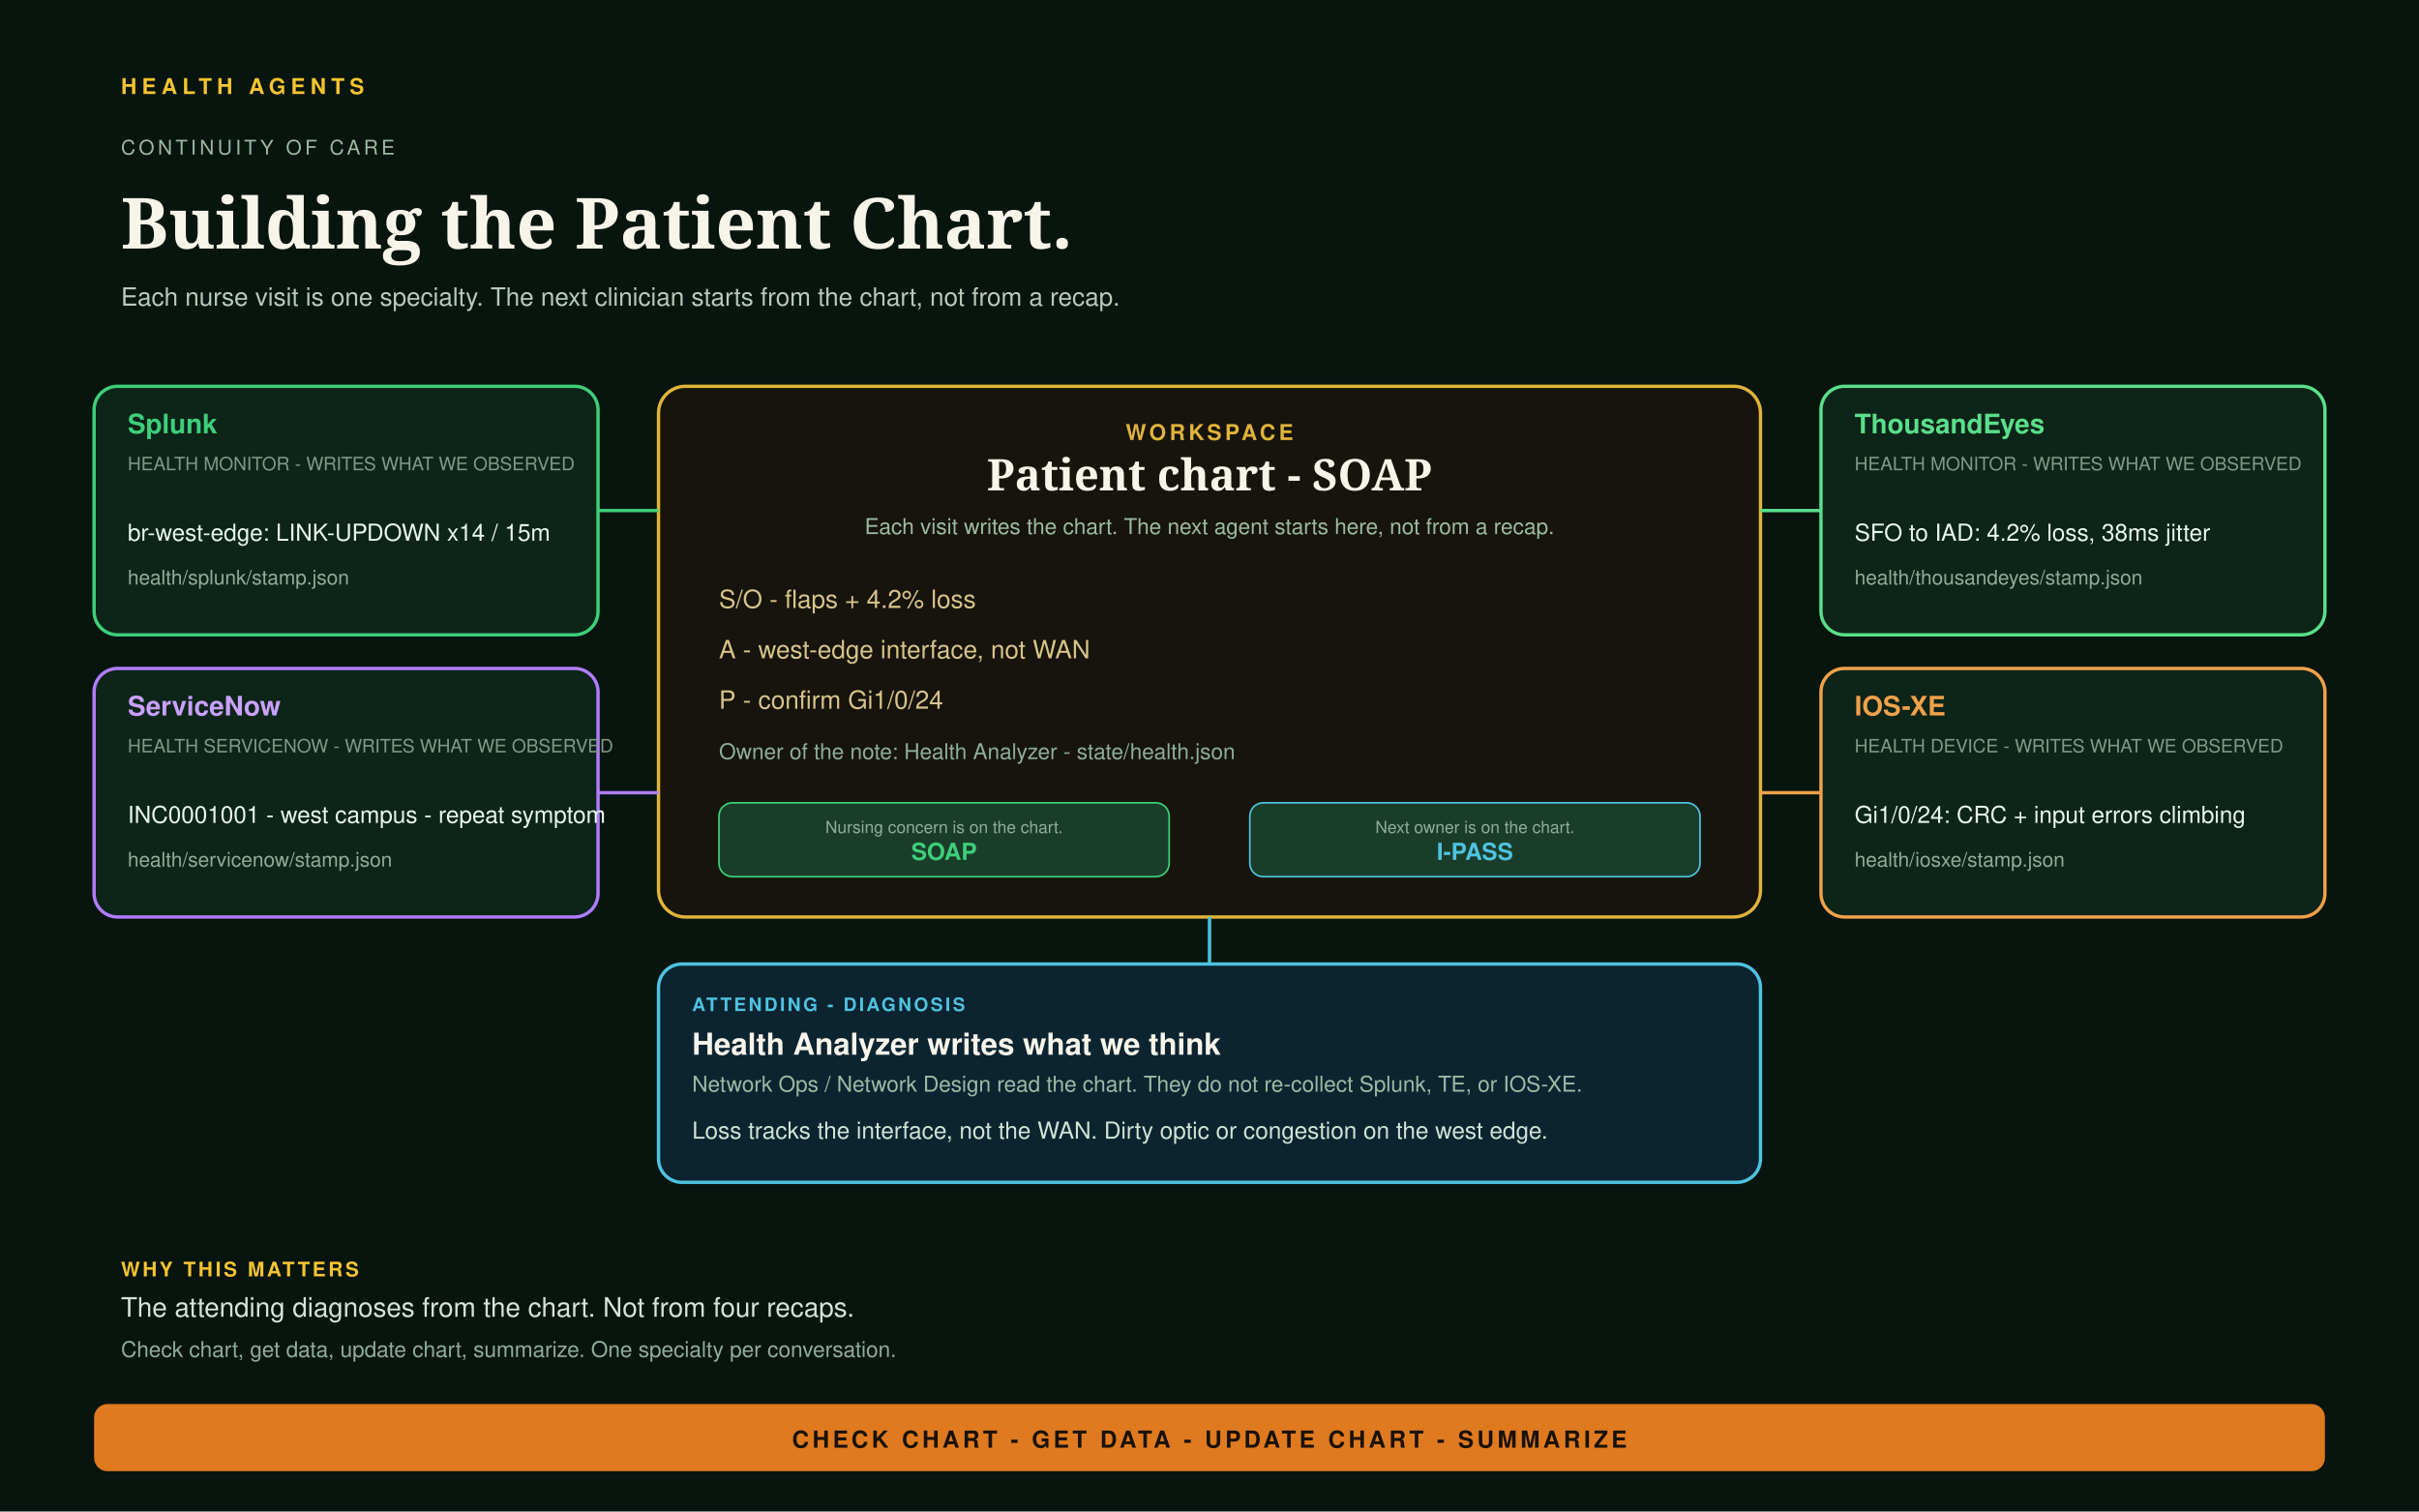
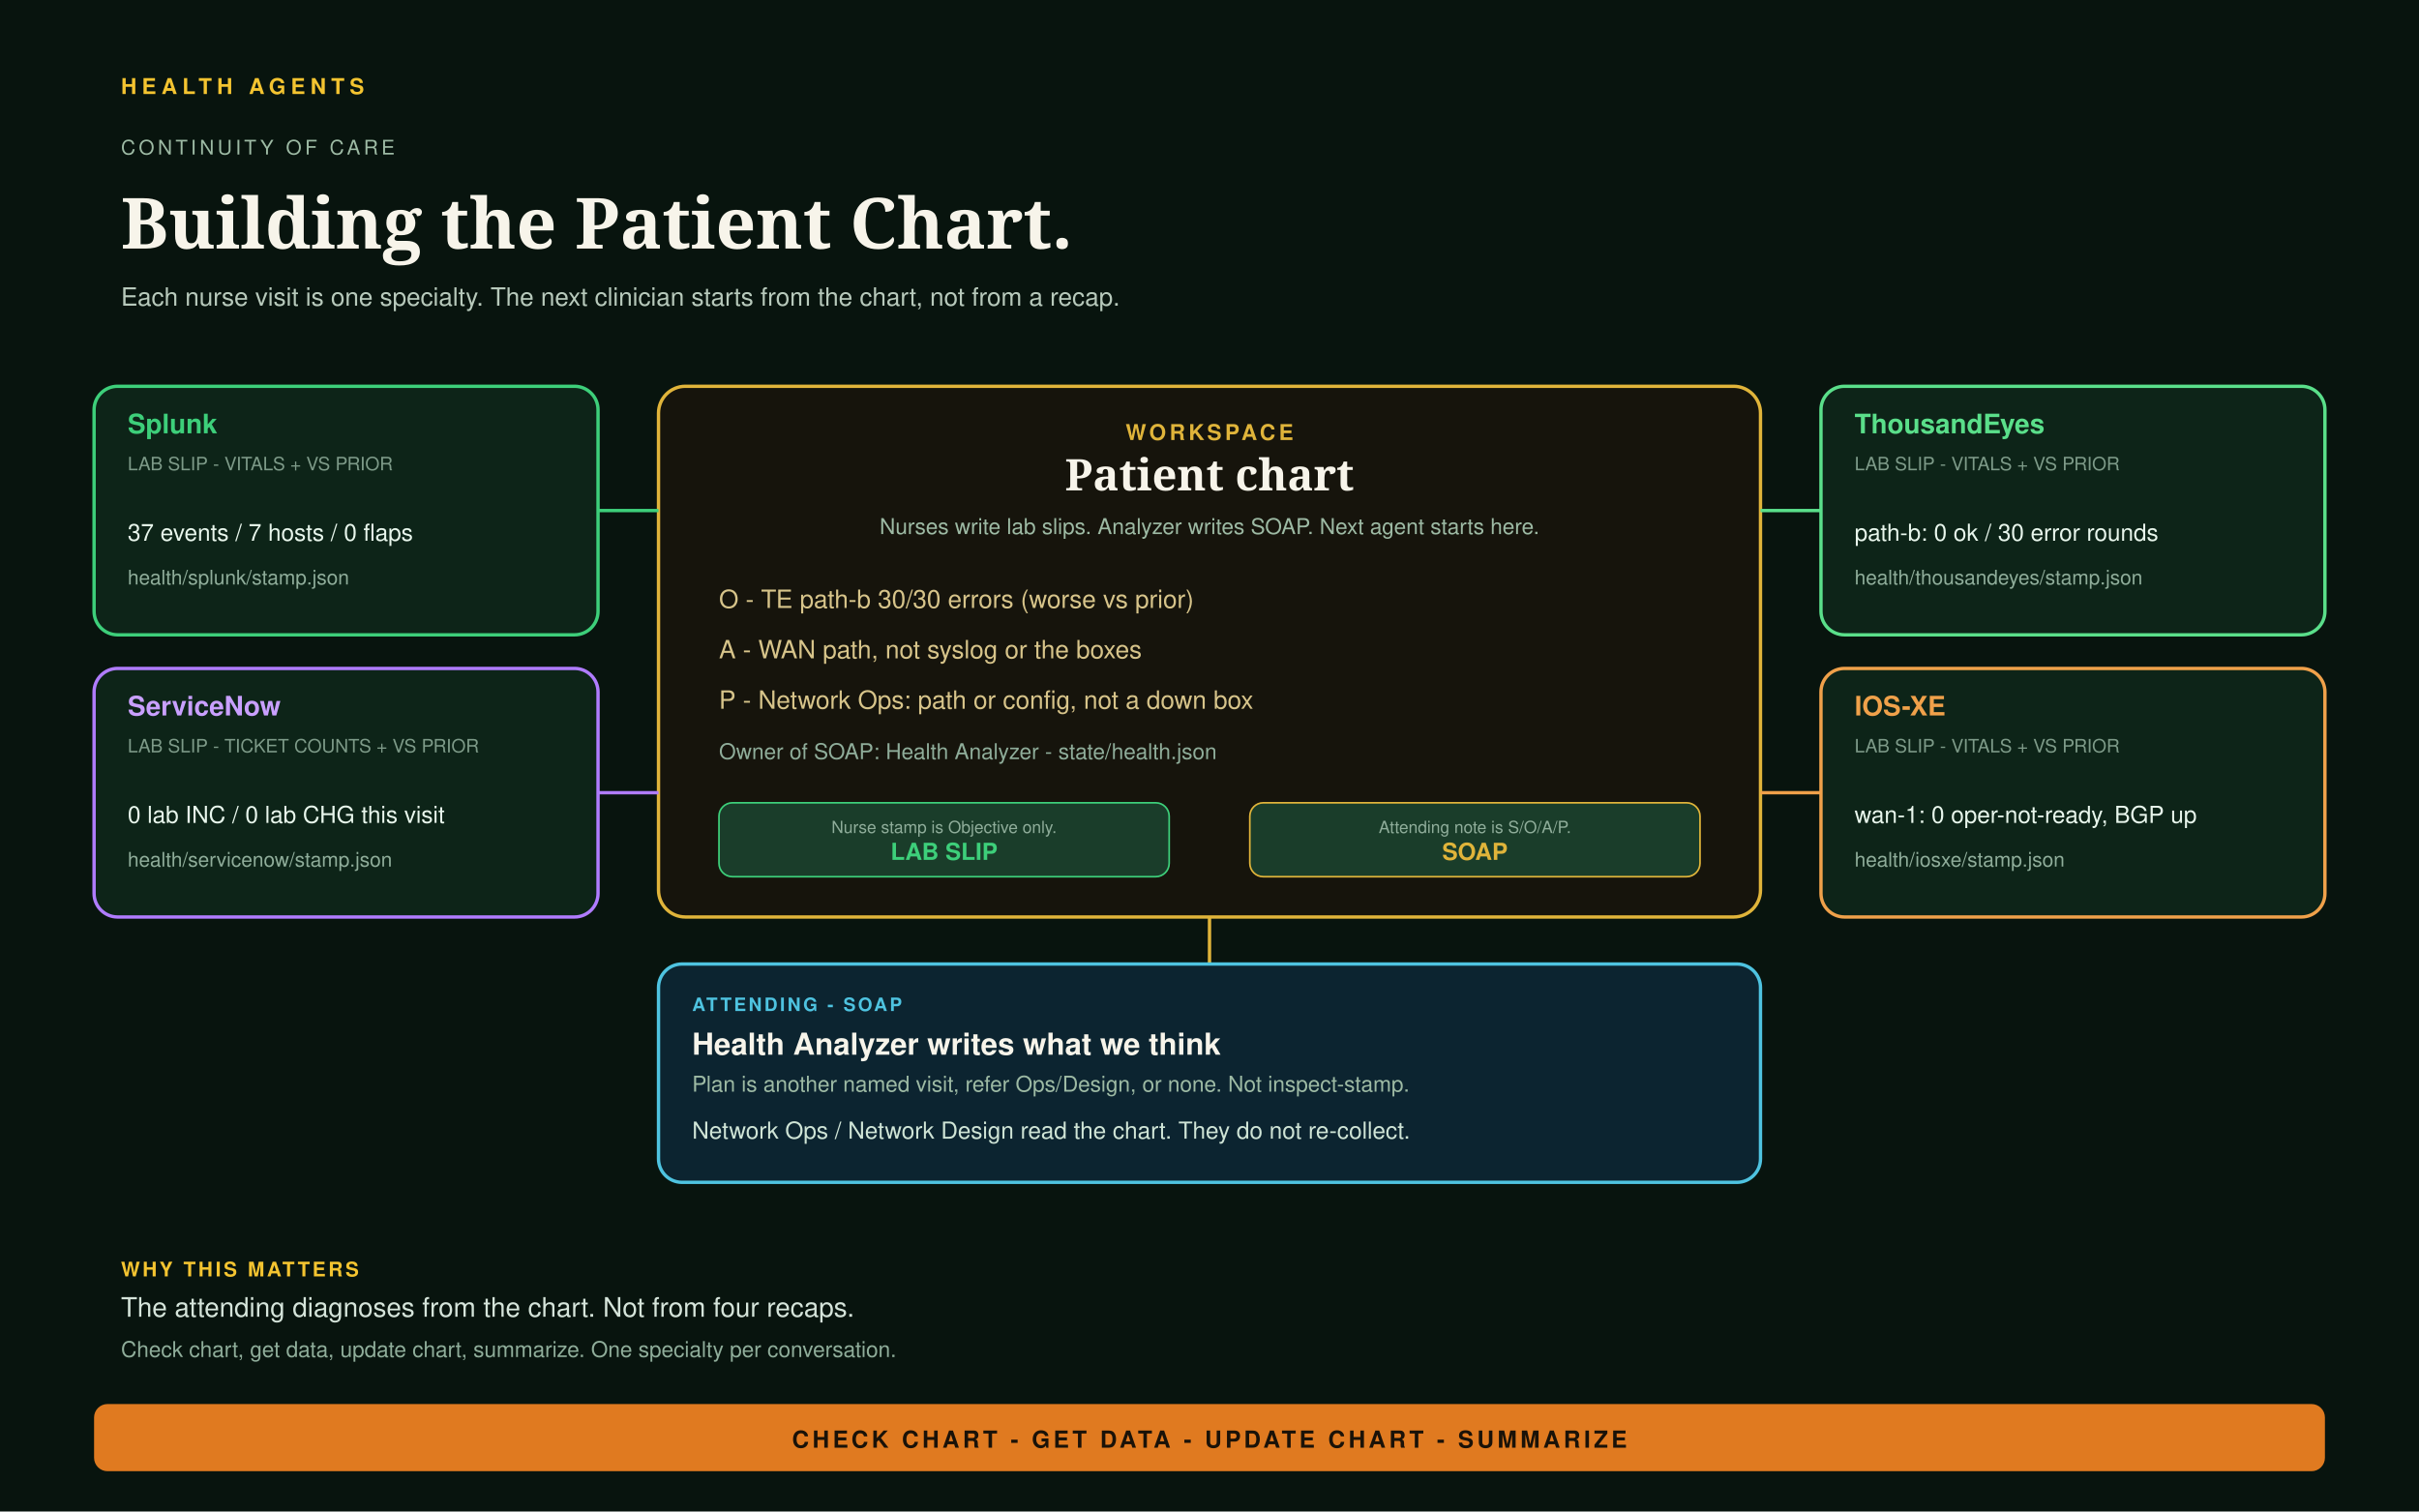
<svg xmlns="http://www.w3.org/2000/svg" viewBox="0 0 1440 900" width="1440" height="900">
  <rect width="1440" height="900" fill="#08140e" />
  <text x="72" y="56" fill="#f4c430" font-family="Helvetica, Arial, sans-serif" font-size="13" font-weight="700" letter-spacing="3">HEALTH AGENTS</text>
  <text x="72" y="92" fill="#9dbaa4" font-family="Helvetica, Arial, sans-serif" font-size="12" letter-spacing="2">CONTINUITY OF CARE</text>
  <text x="72" y="148" fill="#f7f4ea" font-family="Georgia, serif" font-size="42" font-weight="700">Building the Patient Chart.</text>
  <text x="72" y="182" fill="#b7c9bb" font-family="Helvetica, Arial, sans-serif" font-size="15">Each nurse visit is one specialty. The next clinician starts from the chart, not from a recap.</text>
  <rect x="56" y="230" width="300" height="148" rx="14" fill="#0d2418" stroke="#3dcf7a" stroke-width="2" />
  <text x="76" y="258" fill="#3dcf7a" font-family="Helvetica, Arial, sans-serif" font-size="16" font-weight="700">Splunk</text>
-   <text x="76" y="280" fill="#7d9a88" font-family="Helvetica, Arial, sans-serif" font-size="11">HEALTH MONITOR - WRITES WHAT WE OBSERVED</text>
-   <text x="76" y="322" fill="#e8f6ec" font-family="Helvetica, Arial, sans-serif" font-size="14">br-west-edge: LINK-UPDOWN x14 / 15m</text>
+   <text x="76" y="280" fill="#7d9a88" font-family="Helvetica, Arial, sans-serif" font-size="11">LAB SLIP - VITALS + VS PRIOR</text>
+   <text x="76" y="322" fill="#e8f6ec" font-family="Helvetica, Arial, sans-serif" font-size="14">37 events / 7 hosts / 0 flaps</text>
  <text x="76" y="348" fill="#8fad9a" font-family="Helvetica, Arial, sans-serif" font-size="12">health/splunk/stamp.json</text>
  <rect x="56" y="398" width="300" height="148" rx="14" fill="#0d2418" stroke="#b07cff" stroke-width="2" />
  <text x="76" y="426" fill="#c9a0ff" font-family="Helvetica, Arial, sans-serif" font-size="16" font-weight="700">ServiceNow</text>
-   <text x="76" y="448" fill="#7d9a88" font-family="Helvetica, Arial, sans-serif" font-size="11">HEALTH SERVICENOW - WRITES WHAT WE OBSERVED</text>
-   <text x="76" y="490" fill="#e8f6ec" font-family="Helvetica, Arial, sans-serif" font-size="14">INC0001001 - west campus - repeat symptom</text>
+   <text x="76" y="448" fill="#7d9a88" font-family="Helvetica, Arial, sans-serif" font-size="11">LAB SLIP - TICKET COUNTS + VS PRIOR</text>
+   <text x="76" y="490" fill="#e8f6ec" font-family="Helvetica, Arial, sans-serif" font-size="14">0 lab INC / 0 lab CHG this visit</text>
  <text x="76" y="516" fill="#8fad9a" font-family="Helvetica, Arial, sans-serif" font-size="12">health/servicenow/stamp.json</text>
  <rect x="392" y="230" width="656" height="316" rx="16" fill="#16140c" stroke="#e0b43a" stroke-width="2" />
  <text x="720" y="262" text-anchor="middle" fill="#e0b43a" font-family="Helvetica, Arial, sans-serif" font-size="13" font-weight="700" letter-spacing="2">WORKSPACE</text>
-   <text x="720" y="292" text-anchor="middle" fill="#f7f4ea" font-family="Georgia, serif" font-size="26" font-weight="700">Patient chart - SOAP</text>
-   <text x="720" y="318" text-anchor="middle" fill="#9dbaa4" font-family="Helvetica, Arial, sans-serif" font-size="13">Each visit writes the chart. The next agent starts here, not from a recap.</text>
-   <text x="428" y="362" fill="#d7c48a" font-family="Helvetica, Arial, sans-serif" font-size="15">S/O - flaps + 4.2% loss</text>
-   <text x="428" y="392" fill="#d7c48a" font-family="Helvetica, Arial, sans-serif" font-size="15">A - west-edge interface, not WAN</text>
-   <text x="428" y="422" fill="#d7c48a" font-family="Helvetica, Arial, sans-serif" font-size="15">P - confirm Gi1/0/24</text>
-   <text x="428" y="452" fill="#8fad9a" font-family="Helvetica, Arial, sans-serif" font-size="13">Owner of the note: Health Analyzer - state/health.json</text>
+   <text x="720" y="292" text-anchor="middle" fill="#f7f4ea" font-family="Georgia, serif" font-size="26" font-weight="700">Patient chart</text>
+   <text x="720" y="318" text-anchor="middle" fill="#9dbaa4" font-family="Helvetica, Arial, sans-serif" font-size="13">Nurses write lab slips. Analyzer writes SOAP. Next agent starts here.</text>
+   <text x="428" y="362" fill="#d7c48a" font-family="Helvetica, Arial, sans-serif" font-size="15">O - TE path-b 30/30 errors (worse vs prior)</text>
+   <text x="428" y="392" fill="#d7c48a" font-family="Helvetica, Arial, sans-serif" font-size="15">A - WAN path, not syslog or the boxes</text>
+   <text x="428" y="422" fill="#d7c48a" font-family="Helvetica, Arial, sans-serif" font-size="15">P - Network Ops: path or config, not a down box</text>
+   <text x="428" y="452" fill="#8fad9a" font-family="Helvetica, Arial, sans-serif" font-size="13">Owner of SOAP: Health Analyzer - state/health.json</text>
  <rect x="428" y="478" width="268" height="44" rx="8" fill="#1a3d2a" stroke="#3dcf7a" />
-   <text x="562" y="496" text-anchor="middle" fill="#8fad9a" font-family="Helvetica, Arial, sans-serif" font-size="10">Nursing concern is on the chart.</text>
-   <text x="562" y="512" text-anchor="middle" fill="#3dcf7a" font-family="Helvetica, Arial, sans-serif" font-size="14" font-weight="700">SOAP</text>
-   <rect x="744" y="478" width="268" height="44" rx="8" fill="#1a3d2a" stroke="#4ec3e0" />
-   <text x="878" y="496" text-anchor="middle" fill="#8fad9a" font-family="Helvetica, Arial, sans-serif" font-size="10">Next owner is on the chart.</text>
-   <text x="878" y="512" text-anchor="middle" fill="#4ec3e0" font-family="Helvetica, Arial, sans-serif" font-size="14" font-weight="700">I-PASS</text>
+   <text x="562" y="496" text-anchor="middle" fill="#8fad9a" font-family="Helvetica, Arial, sans-serif" font-size="10">Nurse stamp is Objective only.</text>
+   <text x="562" y="512" text-anchor="middle" fill="#3dcf7a" font-family="Helvetica, Arial, sans-serif" font-size="14" font-weight="700">LAB SLIP</text>
+   <rect x="744" y="478" width="268" height="44" rx="8" fill="#1a3d2a" stroke="#e0b43a" />
+   <text x="878" y="496" text-anchor="middle" fill="#8fad9a" font-family="Helvetica, Arial, sans-serif" font-size="10">Attending note is S/O/A/P.</text>
+   <text x="878" y="512" text-anchor="middle" fill="#e0b43a" font-family="Helvetica, Arial, sans-serif" font-size="14" font-weight="700">SOAP</text>
  <rect x="1084" y="230" width="300" height="148" rx="14" fill="#0d2418" stroke="#5adf8a" stroke-width="2" />
  <text x="1104" y="258" fill="#5adf8a" font-family="Helvetica, Arial, sans-serif" font-size="16" font-weight="700">ThousandEyes</text>
-   <text x="1104" y="280" fill="#7d9a88" font-family="Helvetica, Arial, sans-serif" font-size="11">HEALTH MONITOR - WRITES WHAT WE OBSERVED</text>
-   <text x="1104" y="322" fill="#e8f6ec" font-family="Helvetica, Arial, sans-serif" font-size="14">SFO to IAD: 4.2% loss, 38ms jitter</text>
+   <text x="1104" y="280" fill="#7d9a88" font-family="Helvetica, Arial, sans-serif" font-size="11">LAB SLIP - VITALS + VS PRIOR</text>
+   <text x="1104" y="322" fill="#e8f6ec" font-family="Helvetica, Arial, sans-serif" font-size="14">path-b: 0 ok / 30 error rounds</text>
  <text x="1104" y="348" fill="#8fad9a" font-family="Helvetica, Arial, sans-serif" font-size="12">health/thousandeyes/stamp.json</text>
  <rect x="1084" y="398" width="300" height="148" rx="14" fill="#0d2418" stroke="#f0a14a" stroke-width="2" />
  <text x="1104" y="426" fill="#f0a14a" font-family="Helvetica, Arial, sans-serif" font-size="16" font-weight="700">IOS-XE</text>
-   <text x="1104" y="448" fill="#7d9a88" font-family="Helvetica, Arial, sans-serif" font-size="11">HEALTH DEVICE - WRITES WHAT WE OBSERVED</text>
-   <text x="1104" y="490" fill="#e8f6ec" font-family="Helvetica, Arial, sans-serif" font-size="14">Gi1/0/24: CRC + input errors climbing</text>
+   <text x="1104" y="448" fill="#7d9a88" font-family="Helvetica, Arial, sans-serif" font-size="11">LAB SLIP - VITALS + VS PRIOR</text>
+   <text x="1104" y="490" fill="#e8f6ec" font-family="Helvetica, Arial, sans-serif" font-size="14">wan-1: 0 oper-not-ready, BGP up</text>
  <text x="1104" y="516" fill="#8fad9a" font-family="Helvetica, Arial, sans-serif" font-size="12">health/iosxe/stamp.json</text>
  <path d="M356 304 H392" fill="none" stroke="#3dcf7a" stroke-width="2" />
  <path d="M356 472 H392" fill="none" stroke="#b07cff" stroke-width="2" />
  <path d="M1084 304 H1048" fill="none" stroke="#5adf8a" stroke-width="2" />
  <path d="M1084 472 H1048" fill="none" stroke="#f0a14a" stroke-width="2" />
-   <path d="M720 546 V574" fill="none" stroke="#4ec3e0" stroke-width="2" />
+   <path d="M720 546 V574" fill="none" stroke="#e0b43a" stroke-width="2" />
  <rect x="392" y="574" width="656" height="130" rx="14" fill="#0c2430" stroke="#4ec3e0" stroke-width="2" />
-   <text x="412" y="602" fill="#4ec3e0" font-family="Helvetica, Arial, sans-serif" font-size="11" font-weight="700" letter-spacing="1.4">ATTENDING - DIAGNOSIS</text>
+   <text x="412" y="602" fill="#4ec3e0" font-family="Helvetica, Arial, sans-serif" font-size="11" font-weight="700" letter-spacing="1.4">ATTENDING - SOAP</text>
  <text x="412" y="628" fill="#f7f4ea" font-family="Helvetica, Arial, sans-serif" font-size="18" font-weight="700">Health Analyzer writes what we think</text>
-   <text x="412" y="650" fill="#9dbaa4" font-family="Helvetica, Arial, sans-serif" font-size="13">Network Ops / Network Design read the chart. They do not re-collect Splunk, TE, or IOS-XE.</text>
-   <text x="412" y="678" fill="#cfe4d6" font-family="Helvetica, Arial, sans-serif" font-size="14">Loss tracks the interface, not the WAN. Dirty optic or congestion on the west edge.</text>
+   <text x="412" y="650" fill="#9dbaa4" font-family="Helvetica, Arial, sans-serif" font-size="13">Plan is another named visit, refer Ops/Design, or none. Not inspect-stamp.</text>
+   <text x="412" y="678" fill="#cfe4d6" font-family="Helvetica, Arial, sans-serif" font-size="14">Network Ops / Network Design read the chart. They do not re-collect.</text>
  <text x="72" y="760" fill="#f4c430" font-family="Helvetica, Arial, sans-serif" font-size="12" font-weight="700" letter-spacing="1.5">WHY THIS MATTERS</text>
  <text x="72" y="784" fill="#d5e4da" font-family="Helvetica, Arial, sans-serif" font-size="16">The attending diagnoses from the chart. Not from four recaps.</text>
  <text x="72" y="808" fill="#8fad9a" font-family="Helvetica, Arial, sans-serif" font-size="13">Check chart, get data, update chart, summarize. One specialty per conversation.</text>
  <rect x="56" y="836" width="1328" height="40" rx="8" fill="#e07a20" />
  <text x="720" y="862" text-anchor="middle" fill="#1a1208" font-family="Helvetica, Arial, sans-serif" font-size="14" font-weight="700" letter-spacing="2">CHECK CHART - GET DATA - UPDATE CHART - SUMMARIZE</text>
</svg>
